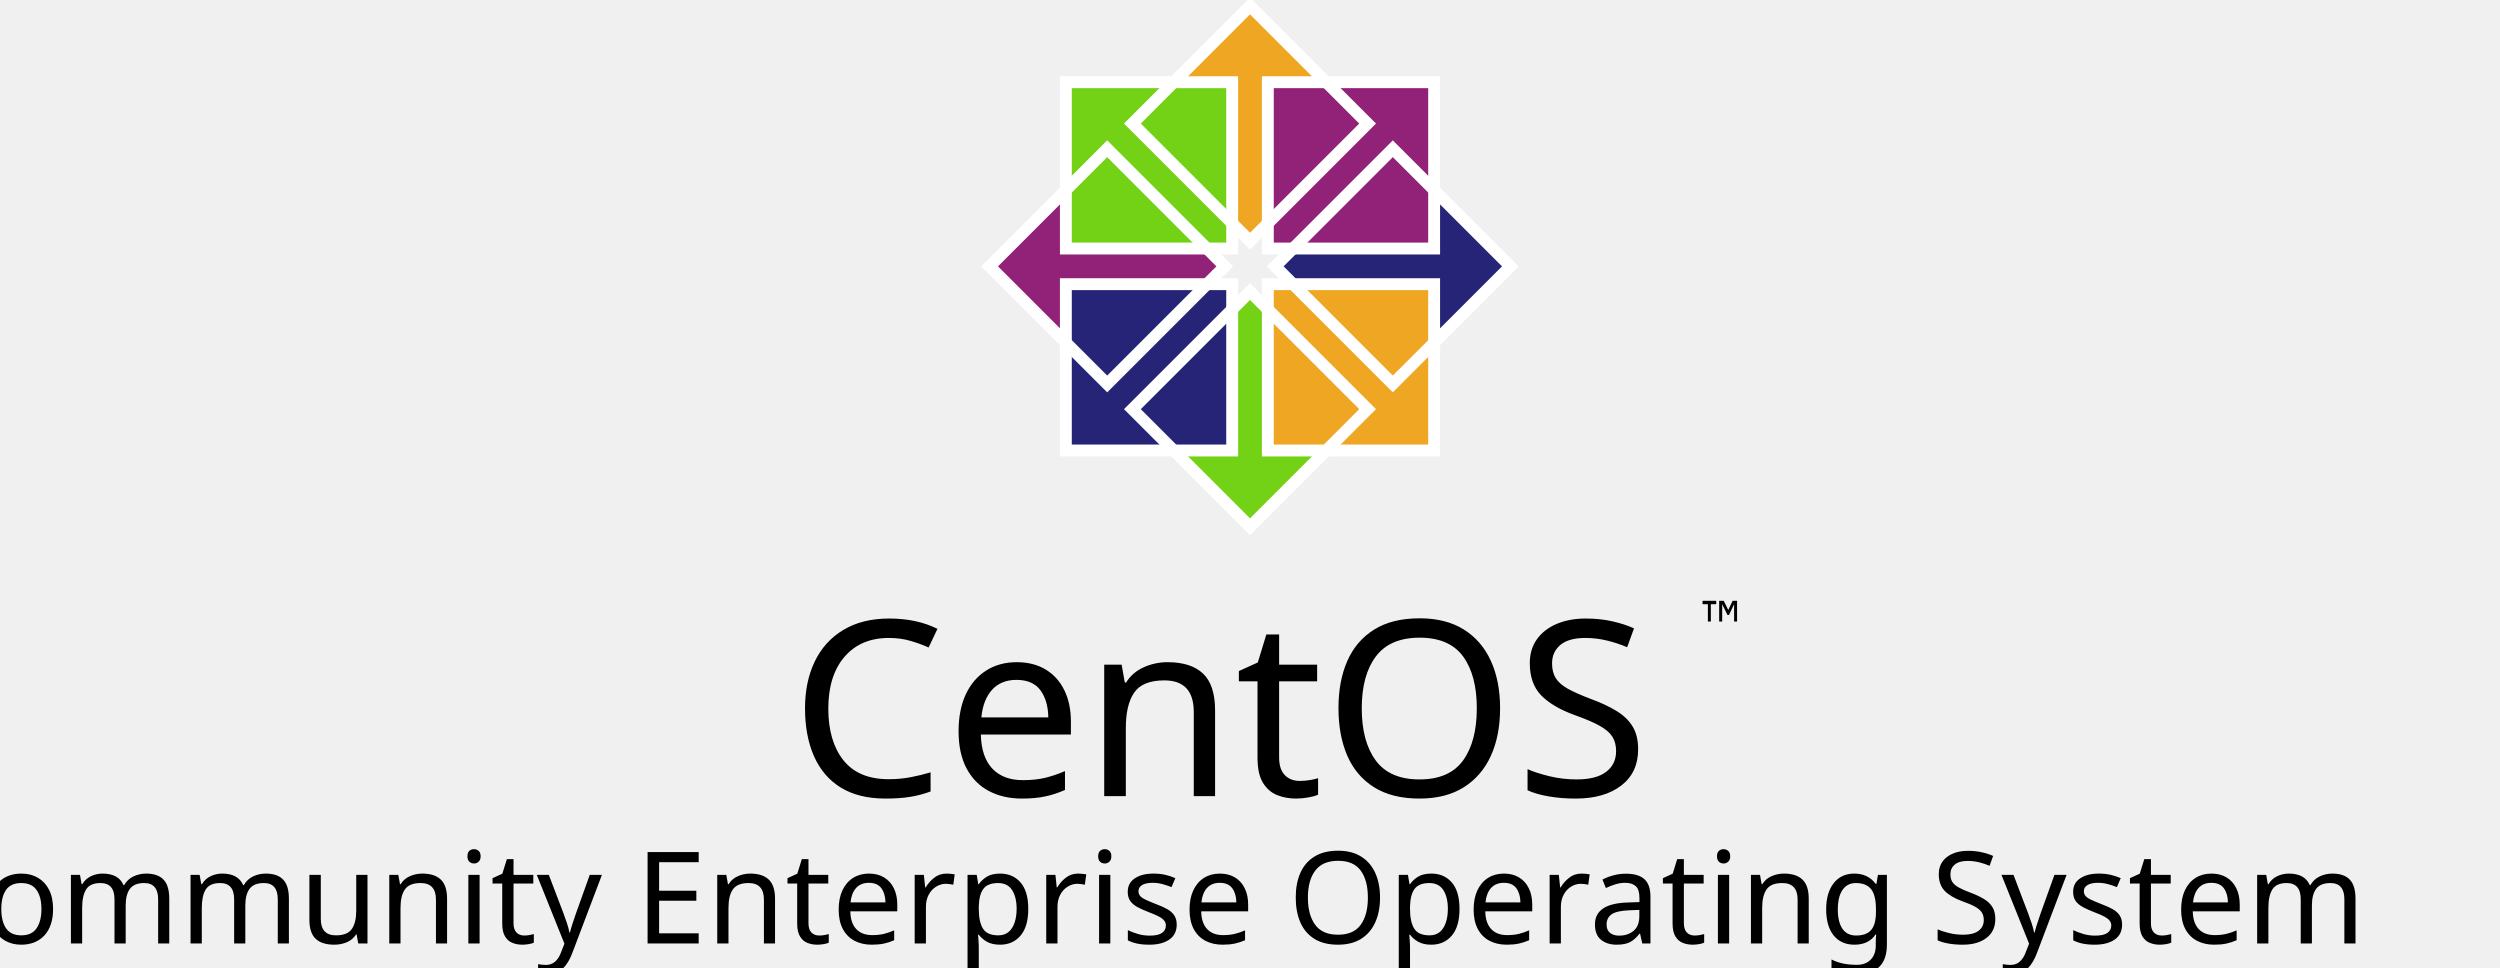
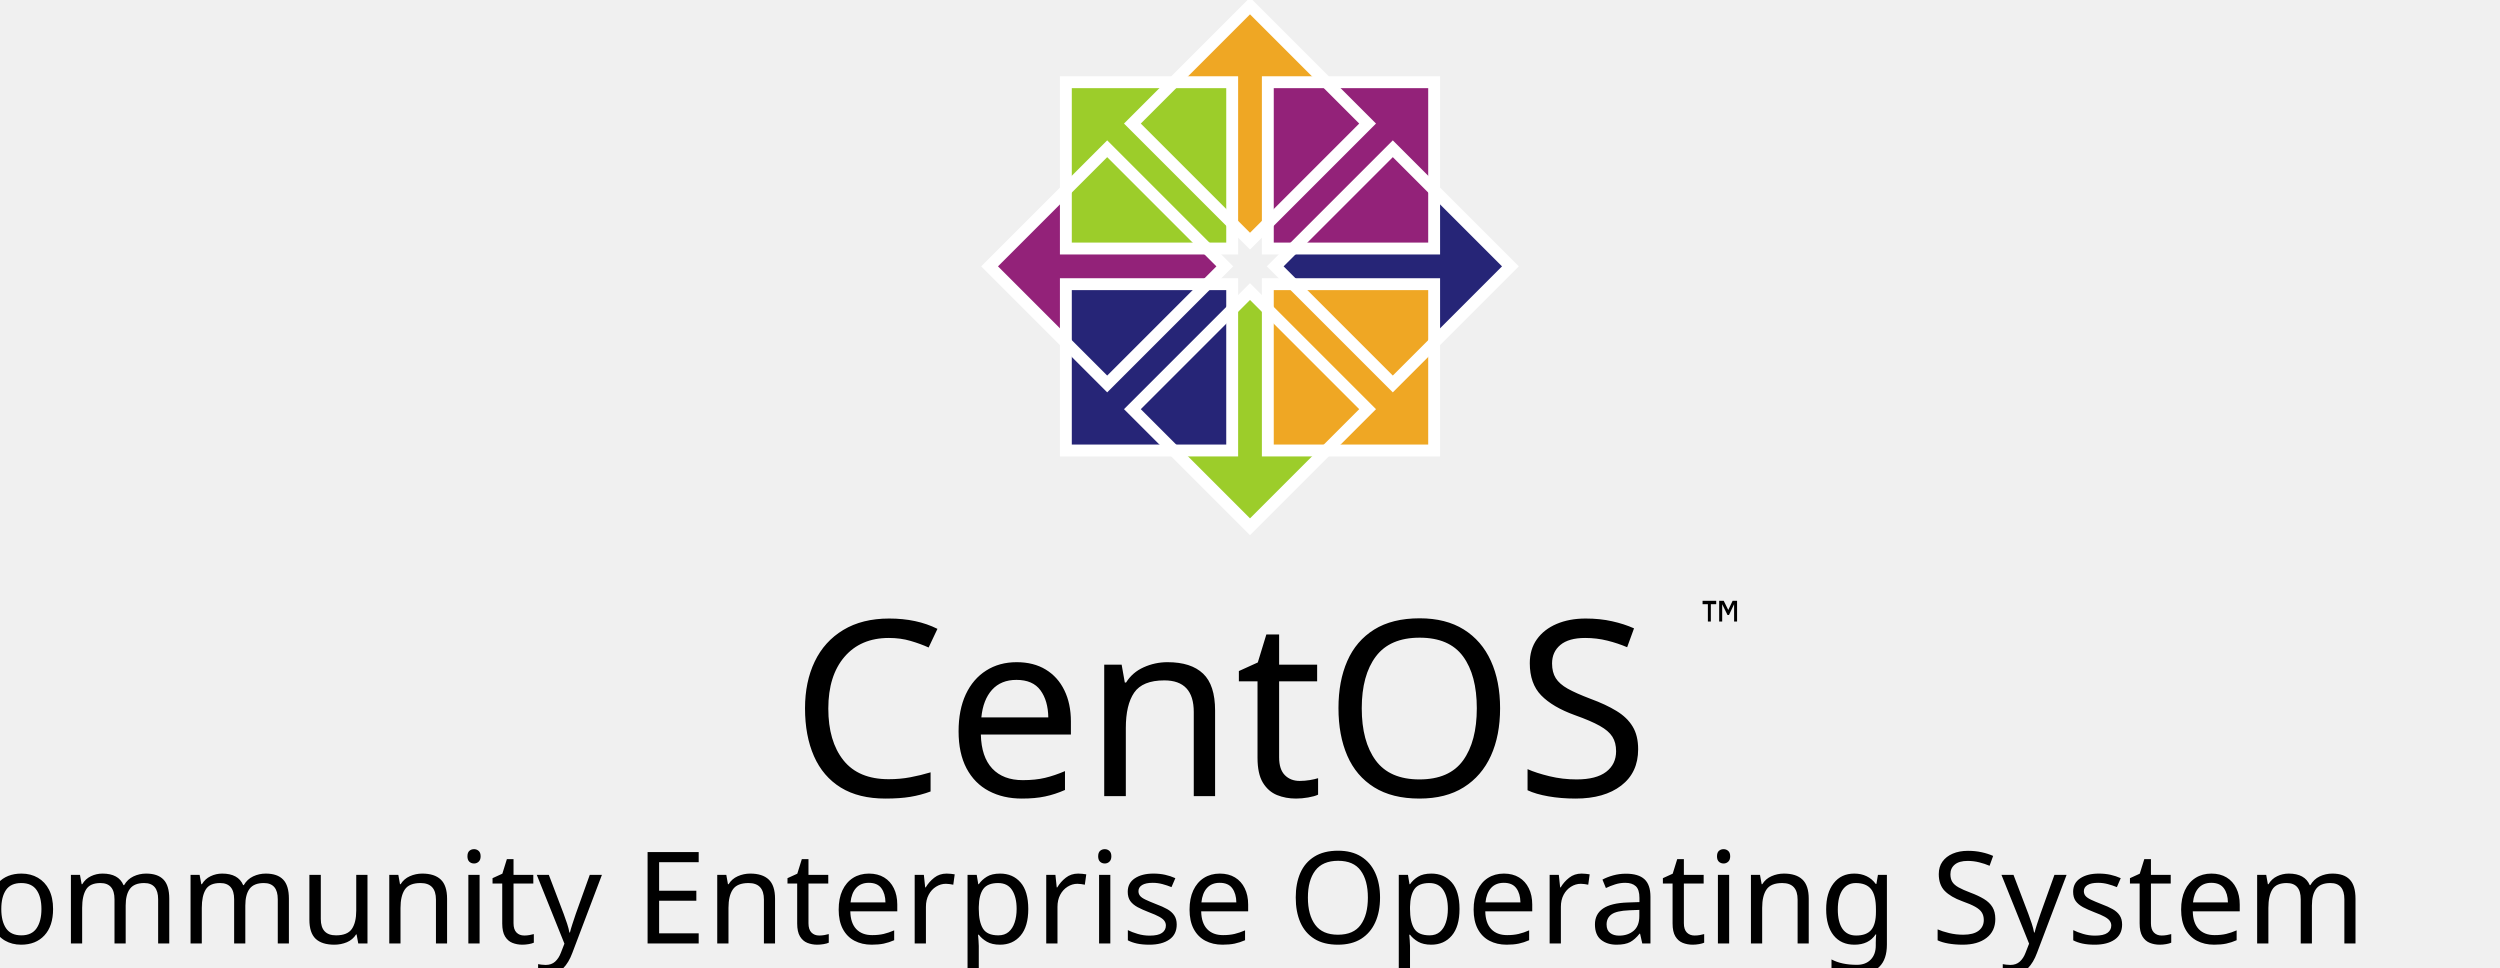
<svg xmlns="http://www.w3.org/2000/svg" width="498.865" height="193.111" id="svg3394" version="1.0" style="display:inline">
  <defs id="defs3396">
    <clipPath clipPathUnits="userSpaceOnUse" id="clipPath4429">
      <g transform="matrix(0.9947658,0,0,1,1.786099,0)" id="g4431">
-         <path style="fill:#eea623;fill-opacity:1;fill-rule:evenodd;stroke:none;stroke-width:30;stroke-linecap:round;stroke-linejoin:round;marker:none;marker-start:none;marker-mid:none;marker-end:none;stroke-miterlimit:4;stroke-dasharray:none;stroke-dashoffset:0;stroke-opacity:1;visibility:visible;display:inline;overflow:visible" d="M 322.541,2800.938 L 318.106,2806.667 L 313.671,2800.938 L 313.671,2757.795 L 294.732,2757.795 L 318.106,2732.258 L 341.238,2757.795 L 322.541,2757.795 L 322.541,2800.938 z" id="path4433" />
+         <path style="fill:#efa724;fill-opacity:1;fill-rule:evenodd;stroke:none;stroke-width:30;stroke-linecap:round;stroke-linejoin:round;marker:none;marker-start:none;marker-mid:none;marker-end:none;stroke-miterlimit:4;stroke-dasharray:none;stroke-dashoffset:0;stroke-opacity:1;visibility:visible;display:inline;overflow:visible" d="M 322.541,2800.938 L 318.106,2806.667 L 313.671,2800.938 L 313.671,2757.795 L 294.732,2757.795 L 318.106,2732.258 L 341.238,2757.795 L 322.541,2757.795 L 322.541,2800.938 z" id="path4433" />
      </g>
    </clipPath>
  </defs>
  <g id="layer1" transform="translate(-416.0472,-32.27163)" style="display:inline" />
  <g id="CENTOSARTWORK" transform="translate(-64.16035,-324.9505)">
    <g id="SYMBOL" transform="matrix(0.450413,0,0,0.4504166,275.2554,586.954)">
      <g style="display:inline" transform="matrix(0,-1.485379,1.485379,0,-2754.372,24.12764)" id="g5781">
        <g id="g5783" transform="translate(16.27951,-899.1672)">
          <g transform="matrix(1.066666,0,0,1,-26.9356,-4.1328125e-5)" id="g5785">
-             <path style="fill:#922178;fill-opacity:1;fill-rule:evenodd;stroke:none;stroke-width:30;stroke-linecap:round;stroke-linejoin:round;marker:none;marker-start:none;marker-mid:none;marker-end:none;stroke-miterlimit:4;stroke-dasharray:none;stroke-dashoffset:0;stroke-opacity:1;visibility:visible;display:inline;overflow:visible" d="M 323.367,2798.161 L 317.96,2803.962 L 312.554,2798.161 L 312.554,2757.335 L 294.541,2757.335 L 317.96,2732.437 L 340.985,2757.335 L 323.367,2757.335 L 323.367,2798.161 z" id="path5787" />
+             <path style="fill:#932279;fill-opacity:1;fill-rule:evenodd;stroke:none;stroke-width:30;stroke-linecap:round;stroke-linejoin:round;marker:none;marker-start:none;marker-mid:none;marker-end:none;stroke-miterlimit:4;stroke-dasharray:none;stroke-dashoffset:0;stroke-opacity:1;visibility:visible;display:inline;overflow:visible" d="M 323.367,2798.161 L 317.96,2803.962 L 312.554,2798.161 L 312.554,2757.335 L 294.541,2757.335 L 317.96,2732.437 L 340.985,2757.335 L 323.367,2757.335 L 323.367,2798.161 z" id="path5787" />
          </g>
          <g clip-path="url(#clipPath4429)" id="g5791" transform="matrix(1.072279,0,0,1,-28.85079,-4.1328125e-5)" />
        </g>
      </g>
      <g style="display:inline" id="g5793" transform="matrix(1.485379,0,0,1.485379,-402.7002,-3303.18)">
        <g transform="translate(16.27951,-899.1672)" id="g5795">
          <g id="g5797" transform="matrix(1.066666,0,0,1,-26.9356,-4.1328125e-5)">
-             <path id="path5799" d="M 323.367,2798.161 L 317.96,2803.962 L 312.554,2798.161 L 312.554,2757.335 L 294.541,2757.335 L 317.96,2732.437 L 340.985,2757.335 L 323.367,2757.335 L 323.367,2798.161 z" style="fill:#eea623;fill-opacity:1;fill-rule:evenodd;stroke:none;stroke-width:30;stroke-linecap:round;stroke-linejoin:round;marker:none;marker-start:none;marker-mid:none;marker-end:none;stroke-miterlimit:4;stroke-dasharray:none;stroke-dashoffset:0;stroke-opacity:1;visibility:visible;display:inline;overflow:visible" />
+             <path id="path5799" d="M 323.367,2798.161 L 317.96,2803.962 L 312.554,2798.161 L 312.554,2757.335 L 294.541,2757.335 L 317.96,2732.437 L 340.985,2757.335 L 323.367,2757.335 L 323.367,2798.161 z" style="fill:#efa724;fill-opacity:1;fill-rule:evenodd;stroke:none;stroke-width:30;stroke-linecap:round;stroke-linejoin:round;marker:none;marker-start:none;marker-mid:none;marker-end:none;stroke-miterlimit:4;stroke-dasharray:none;stroke-dashoffset:0;stroke-opacity:1;visibility:visible;display:inline;overflow:visible" />
          </g>
          <g transform="matrix(1.072279,0,0,1,-28.85079,-4.1328125e-5)" id="g5803" clip-path="url(#clipPath4429)" />
        </g>
      </g>
      <g style="display:inline" transform="matrix(0,1.485379,-1.485379,0,4260.212,-927.3261)" id="g5805">
        <g id="g5807" transform="matrix(1.066666,0,0,1,-26.9356,-4.1328125e-5)">
-           <path id="path5809" d="M 323.367,2798.161 L 317.96,2803.962 L 312.554,2798.161 L 312.554,2757.335 L 294.541,2757.335 L 317.96,2732.437 L 340.985,2757.335 L 323.367,2757.335 L 323.367,2798.161 z" style="fill:#252476;fill-opacity:1;fill-rule:evenodd;stroke:none;stroke-width:30;stroke-linecap:round;stroke-linejoin:round;marker:none;marker-start:none;marker-mid:none;marker-end:none;stroke-miterlimit:4;stroke-dasharray:none;stroke-dashoffset:0;stroke-opacity:1;visibility:visible;display:inline;overflow:visible" />
+           <path id="path5809" d="M 323.367,2798.161 L 317.96,2803.962 L 312.554,2798.161 L 312.554,2757.335 L 294.541,2757.335 L 317.96,2732.437 L 340.985,2757.335 L 323.367,2757.335 L 323.367,2798.161 z" style="fill:#262577;fill-opacity:1;fill-rule:evenodd;stroke:none;stroke-width:30;stroke-linecap:round;stroke-linejoin:round;marker:none;marker-start:none;marker-mid:none;marker-end:none;stroke-miterlimit:4;stroke-dasharray:none;stroke-dashoffset:0;stroke-opacity:1;visibility:visible;display:inline;overflow:visible" />
        </g>
        <g transform="matrix(1.072279,0,0,1,-28.85079,-4.1328125e-5)" id="g5813" clip-path="url(#clipPath4429)" />
      </g>
      <g style="display:inline" id="g5815" transform="matrix(-1.485379,0,0,-1.485379,572.9346,2375.8)">
        <g transform="translate(16.27951,-899.1672)" id="g5817">
          <g id="g5819" transform="matrix(1.066666,0,0,1,-26.9356,-4.1328125e-5)">
-             <path id="path5821" d="M 323.367,2798.161 L 317.96,2803.962 L 312.554,2798.161 L 312.554,2757.335 L 294.541,2757.335 L 317.96,2732.437 L 340.985,2757.335 L 323.367,2757.335 L 323.367,2798.161 z" style="fill:#73d216;fill-opacity:1;fill-rule:evenodd;stroke:none;stroke-width:30;stroke-linecap:round;stroke-linejoin:round;marker:none;marker-start:none;marker-mid:none;marker-end:none;stroke-miterlimit:4;stroke-dasharray:none;stroke-dashoffset:0;stroke-opacity:1;visibility:visible;display:inline;overflow:visible" />
+             <path id="path5821" d="M 323.367,2798.161 L 317.96,2803.962 L 312.554,2798.161 L 312.554,2757.335 L 294.541,2757.335 L 317.96,2732.437 L 340.985,2757.335 L 323.367,2757.335 L 323.367,2798.161 z" style="fill:#9ccd2a;fill-opacity:1;fill-rule:evenodd;stroke:none;stroke-width:30;stroke-linecap:round;stroke-linejoin:round;marker:none;marker-start:none;marker-mid:none;marker-end:none;stroke-miterlimit:4;stroke-dasharray:none;stroke-dashoffset:0;stroke-opacity:1;visibility:visible;display:inline;overflow:visible" />
          </g>
          <g transform="matrix(1.072279,0,0,1,-28.85079,-4.1328125e-5)" id="g5825" clip-path="url(#clipPath4429)" />
        </g>
      </g>
      <g style="display:inline" id="g5827" transform="matrix(1.485379,0,0,1.485379,-994.6136,-3940.533)">
-         <rect y="2285.789" x="671.984" height="49.606" width="49.606" id="rect5829" style="fill:#73d216;fill-opacity:1;stroke:#ffffff;stroke-width:3.543;stroke-linecap:butt;stroke-linejoin:miter;stroke-miterlimit:4;stroke-dasharray:none;stroke-dashoffset:0;stroke-opacity:1" />
-         <rect style="fill:#922178;fill-opacity:1;stroke:#ffffff;stroke-width:3.543;stroke-linecap:butt;stroke-linejoin:miter;stroke-miterlimit:4;stroke-dasharray:none;stroke-dashoffset:0;stroke-opacity:1" id="rect5831" width="49.606" height="49.606" x="732.221" y="2285.789" />
-         <rect y="2346.026" x="732.221" height="49.606" width="49.606" id="rect5833" style="fill:#eea623;fill-opacity:1;stroke:#ffffff;stroke-width:3.543;stroke-linecap:butt;stroke-linejoin:miter;stroke-miterlimit:4;stroke-dasharray:none;stroke-dashoffset:0;stroke-opacity:1" />
-         <rect style="fill:#252476;fill-opacity:1;stroke:#ffffff;stroke-width:3.543;stroke-linecap:butt;stroke-linejoin:miter;stroke-miterlimit:4;stroke-dasharray:none;stroke-dashoffset:0;stroke-opacity:1" id="rect5835" width="49.606" height="49.606" x="671.984" y="2346.026" />
+         <rect y="2285.789" x="671.984" height="49.606" width="49.606" id="rect5829" style="fill:#9ccd2a;fill-opacity:1;stroke:#ffffff;stroke-width:3.543;stroke-linecap:butt;stroke-linejoin:miter;stroke-miterlimit:4;stroke-dasharray:none;stroke-dashoffset:0;stroke-opacity:1" />
+         <rect style="fill:#932279;fill-opacity:1;stroke:#ffffff;stroke-width:3.543;stroke-linecap:butt;stroke-linejoin:miter;stroke-miterlimit:4;stroke-dasharray:none;stroke-dashoffset:0;stroke-opacity:1" id="rect5831" width="49.606" height="49.606" x="732.221" y="2285.789" />
+         <rect y="2346.026" x="732.221" height="49.606" width="49.606" id="rect5833" style="fill:#efa724;fill-opacity:1;stroke:#ffffff;stroke-width:3.543;stroke-linecap:butt;stroke-linejoin:miter;stroke-miterlimit:4;stroke-dasharray:none;stroke-dashoffset:0;stroke-opacity:1" />
+         <rect style="fill:#262577;fill-opacity:1;stroke:#ffffff;stroke-width:3.543;stroke-linecap:butt;stroke-linejoin:miter;stroke-miterlimit:4;stroke-dasharray:none;stroke-dashoffset:0;stroke-opacity:1" id="rect5835" width="49.606" height="49.606" x="671.984" y="2346.026" />
      </g>
      <rect transform="matrix(0.7071068,-0.7071068,0.7071068,0.7071068,0,0)" style="fill:none;fill-opacity:1;stroke:#ffffff;stroke-width:5.263;stroke-linecap:butt;stroke-linejoin:miter;stroke-miterlimit:4;stroke-dasharray:none;stroke-dashoffset:0;stroke-opacity:1;display:inline" id="rect5845" width="73.684" height="73.684" x="306.486" y="-349.27" />
      <rect transform="matrix(0.7071068,-0.7071068,0.7071068,0.7071068,0,0)" y="-349.27" x="395.96" height="73.684" width="73.684" id="rect5847" style="fill:none;fill-opacity:1;stroke:#ffffff;stroke-width:5.263;stroke-linecap:butt;stroke-linejoin:miter;stroke-miterlimit:4;stroke-dasharray:none;stroke-dashoffset:0;stroke-opacity:1;display:inline" />
      <rect transform="matrix(0.7071068,-0.7071068,0.7071068,0.7071068,0,0)" style="fill:none;fill-opacity:1;stroke:#ffffff;stroke-width:5.263;stroke-linecap:butt;stroke-linejoin:miter;stroke-miterlimit:4;stroke-dasharray:none;stroke-dashoffset:0;stroke-opacity:1;display:inline" id="rect5849" width="73.684" height="73.684" x="395.96" y="-259.796" />
      <rect transform="matrix(0.7071068,-0.7071068,0.7071068,0.7071068,0,0)" y="-259.796" x="306.486" height="73.684" width="73.684" id="rect5851" style="fill:none;fill-opacity:1;stroke:#ffffff;stroke-width:5.263;stroke-linecap:butt;stroke-linejoin:miter;stroke-miterlimit:4;stroke-dasharray:none;stroke-dashoffset:0;stroke-opacity:1;display:inline" />
    </g>
    <g style="fill:#000000;display:inline" transform="matrix(0.7323726,0,0,0.7323726,21.09396,13.51055)" id="g3538">
      <text xml:space="preserve" style="font-size:34.865px;font-style:normal;font-variant:normal;font-weight:200;font-stretch:normal;text-align:center;line-height:125%;writing-mode:lr-tb;text-anchor:middle;fill:#000000;fill-opacity:1;stroke:none;stroke-width:1px;stroke-linecap:butt;stroke-linejoin:miter;stroke-opacity:1;display:inline;font-family:Denmark;-inkscape-font-specification:Denmark Ultra-Light" x="399.457" y="682.302" id="text2564" clip-path="none">
        <tspan id="tspan2566" x="399.457" y="682.302" style="font-size:34.865px;font-style:normal;font-variant:normal;font-weight:200;font-stretch:normal;text-align:center;line-height:125%;writing-mode:lr-tb;text-anchor:middle;fill:#000000;fill-opacity:1;font-family:Denmark;-inkscape-font-specification:Denmark Ultra-Light">Community Enterprise Operating System</tspan>
      </text>
      <g id="g10117" transform="matrix(0.9735032,0,0,0.9735032,270.0795,73.9171)" style="fill:#000000;display:inline">
        <text clip-path="none" id="text5083" y="583.712" x="4.099" style="font-size:68.644px;font-style:normal;font-variant:normal;font-weight:200;font-stretch:normal;text-align:start;line-height:125%;writing-mode:lr-tb;text-anchor:start;fill:#000000;fill-opacity:1;stroke:none;stroke-width:1;stroke-linecap:butt;stroke-linejoin:miter;stroke-miterlimit:4;stroke-dasharray:none;stroke-opacity:1;display:inline;font-family:Denmark;-inkscape-font-specification:Denmark Ultra-Light" xml:space="preserve">
          <tspan style="font-size:68.644px;font-style:normal;font-variant:normal;font-weight:200;font-stretch:normal;text-align:start;line-height:125%;writing-mode:lr-tb;text-anchor:start;fill:#000000;fill-opacity:1;stroke-width:1;stroke-miterlimit:4;stroke-dasharray:none;font-family:Denmark;-inkscape-font-specification:Denmark Ultra-Light" y="583.712" x="4.099" id="tspan5085">CentOS</tspan>
        </text>
        <text transform="scale(0.8572094,1.166576)" id="text5087" y="466.33" x="300.184" style="font-size:17.598px;font-style:normal;font-weight:normal;fill:#000000;fill-opacity:1;stroke:none;stroke-width:1;stroke-linecap:butt;stroke-linejoin:miter;stroke-miterlimit:4;stroke-dasharray:none;stroke-opacity:1;font-family:Bitstream Vera Sans" xml:space="preserve">
          <tspan y="466.33" x="300.184" id="tspan5089">™</tspan>
        </text>
      </g>
    </g>
  </g>
</svg>
